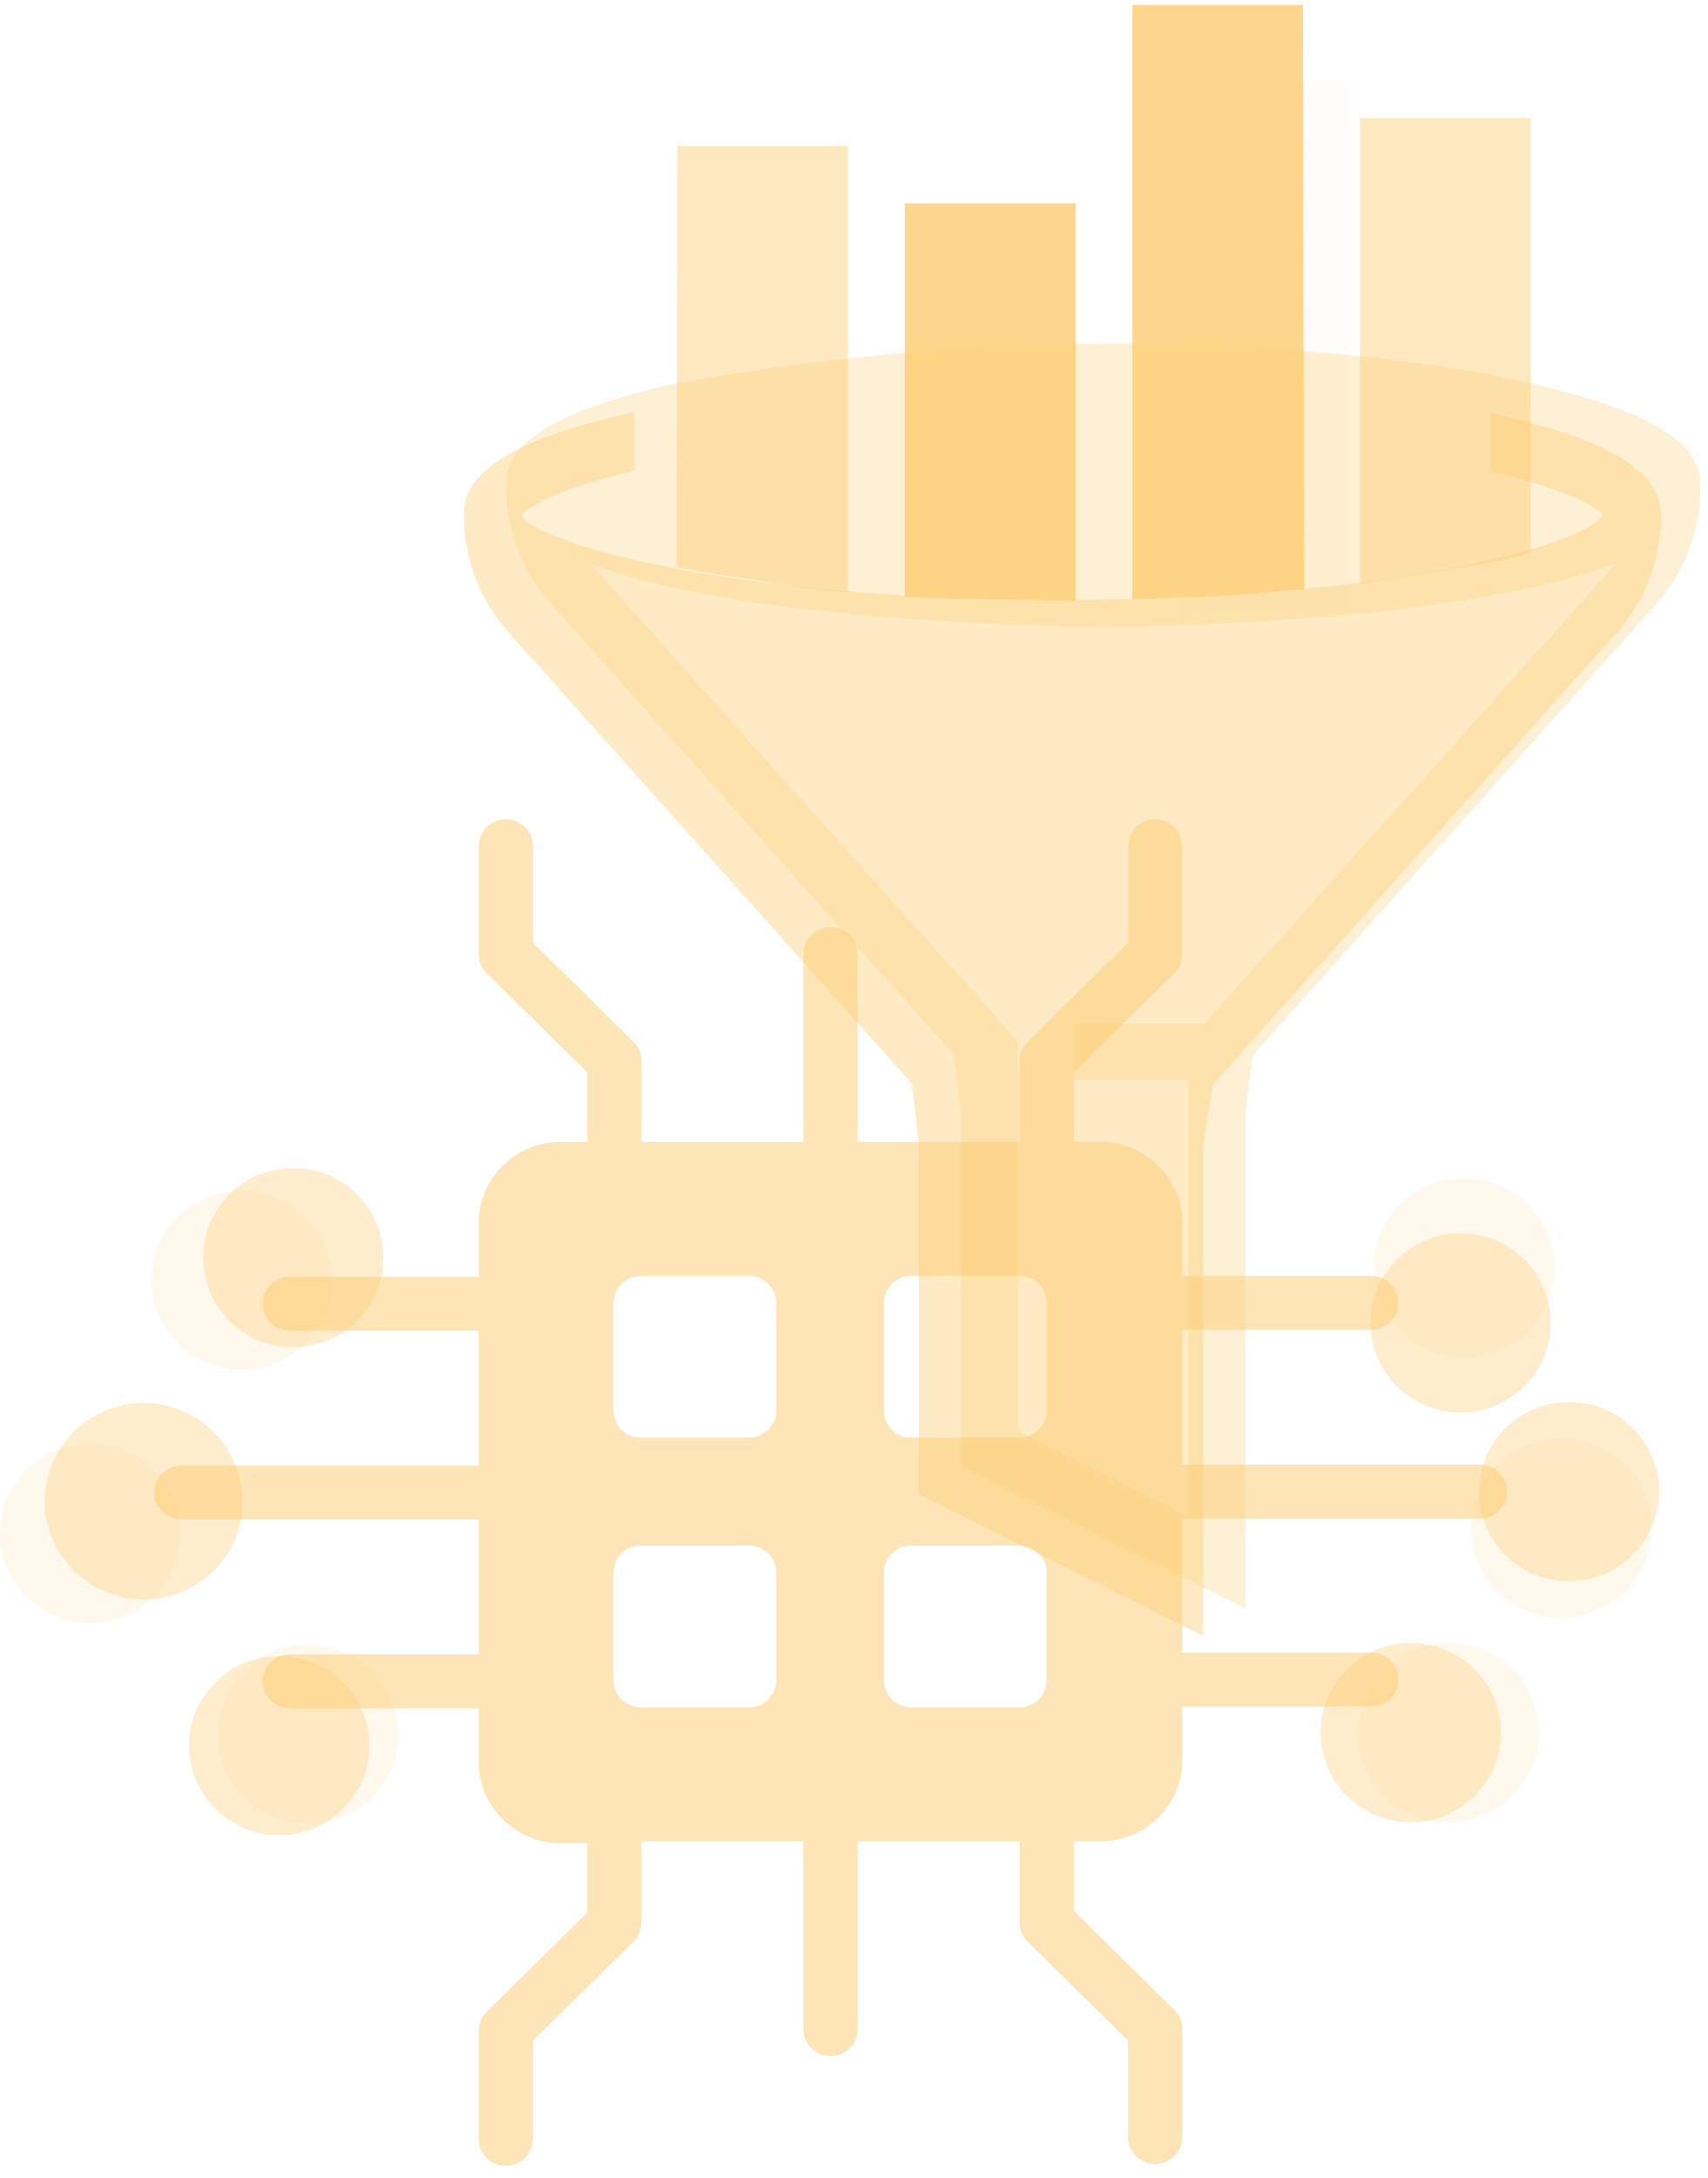
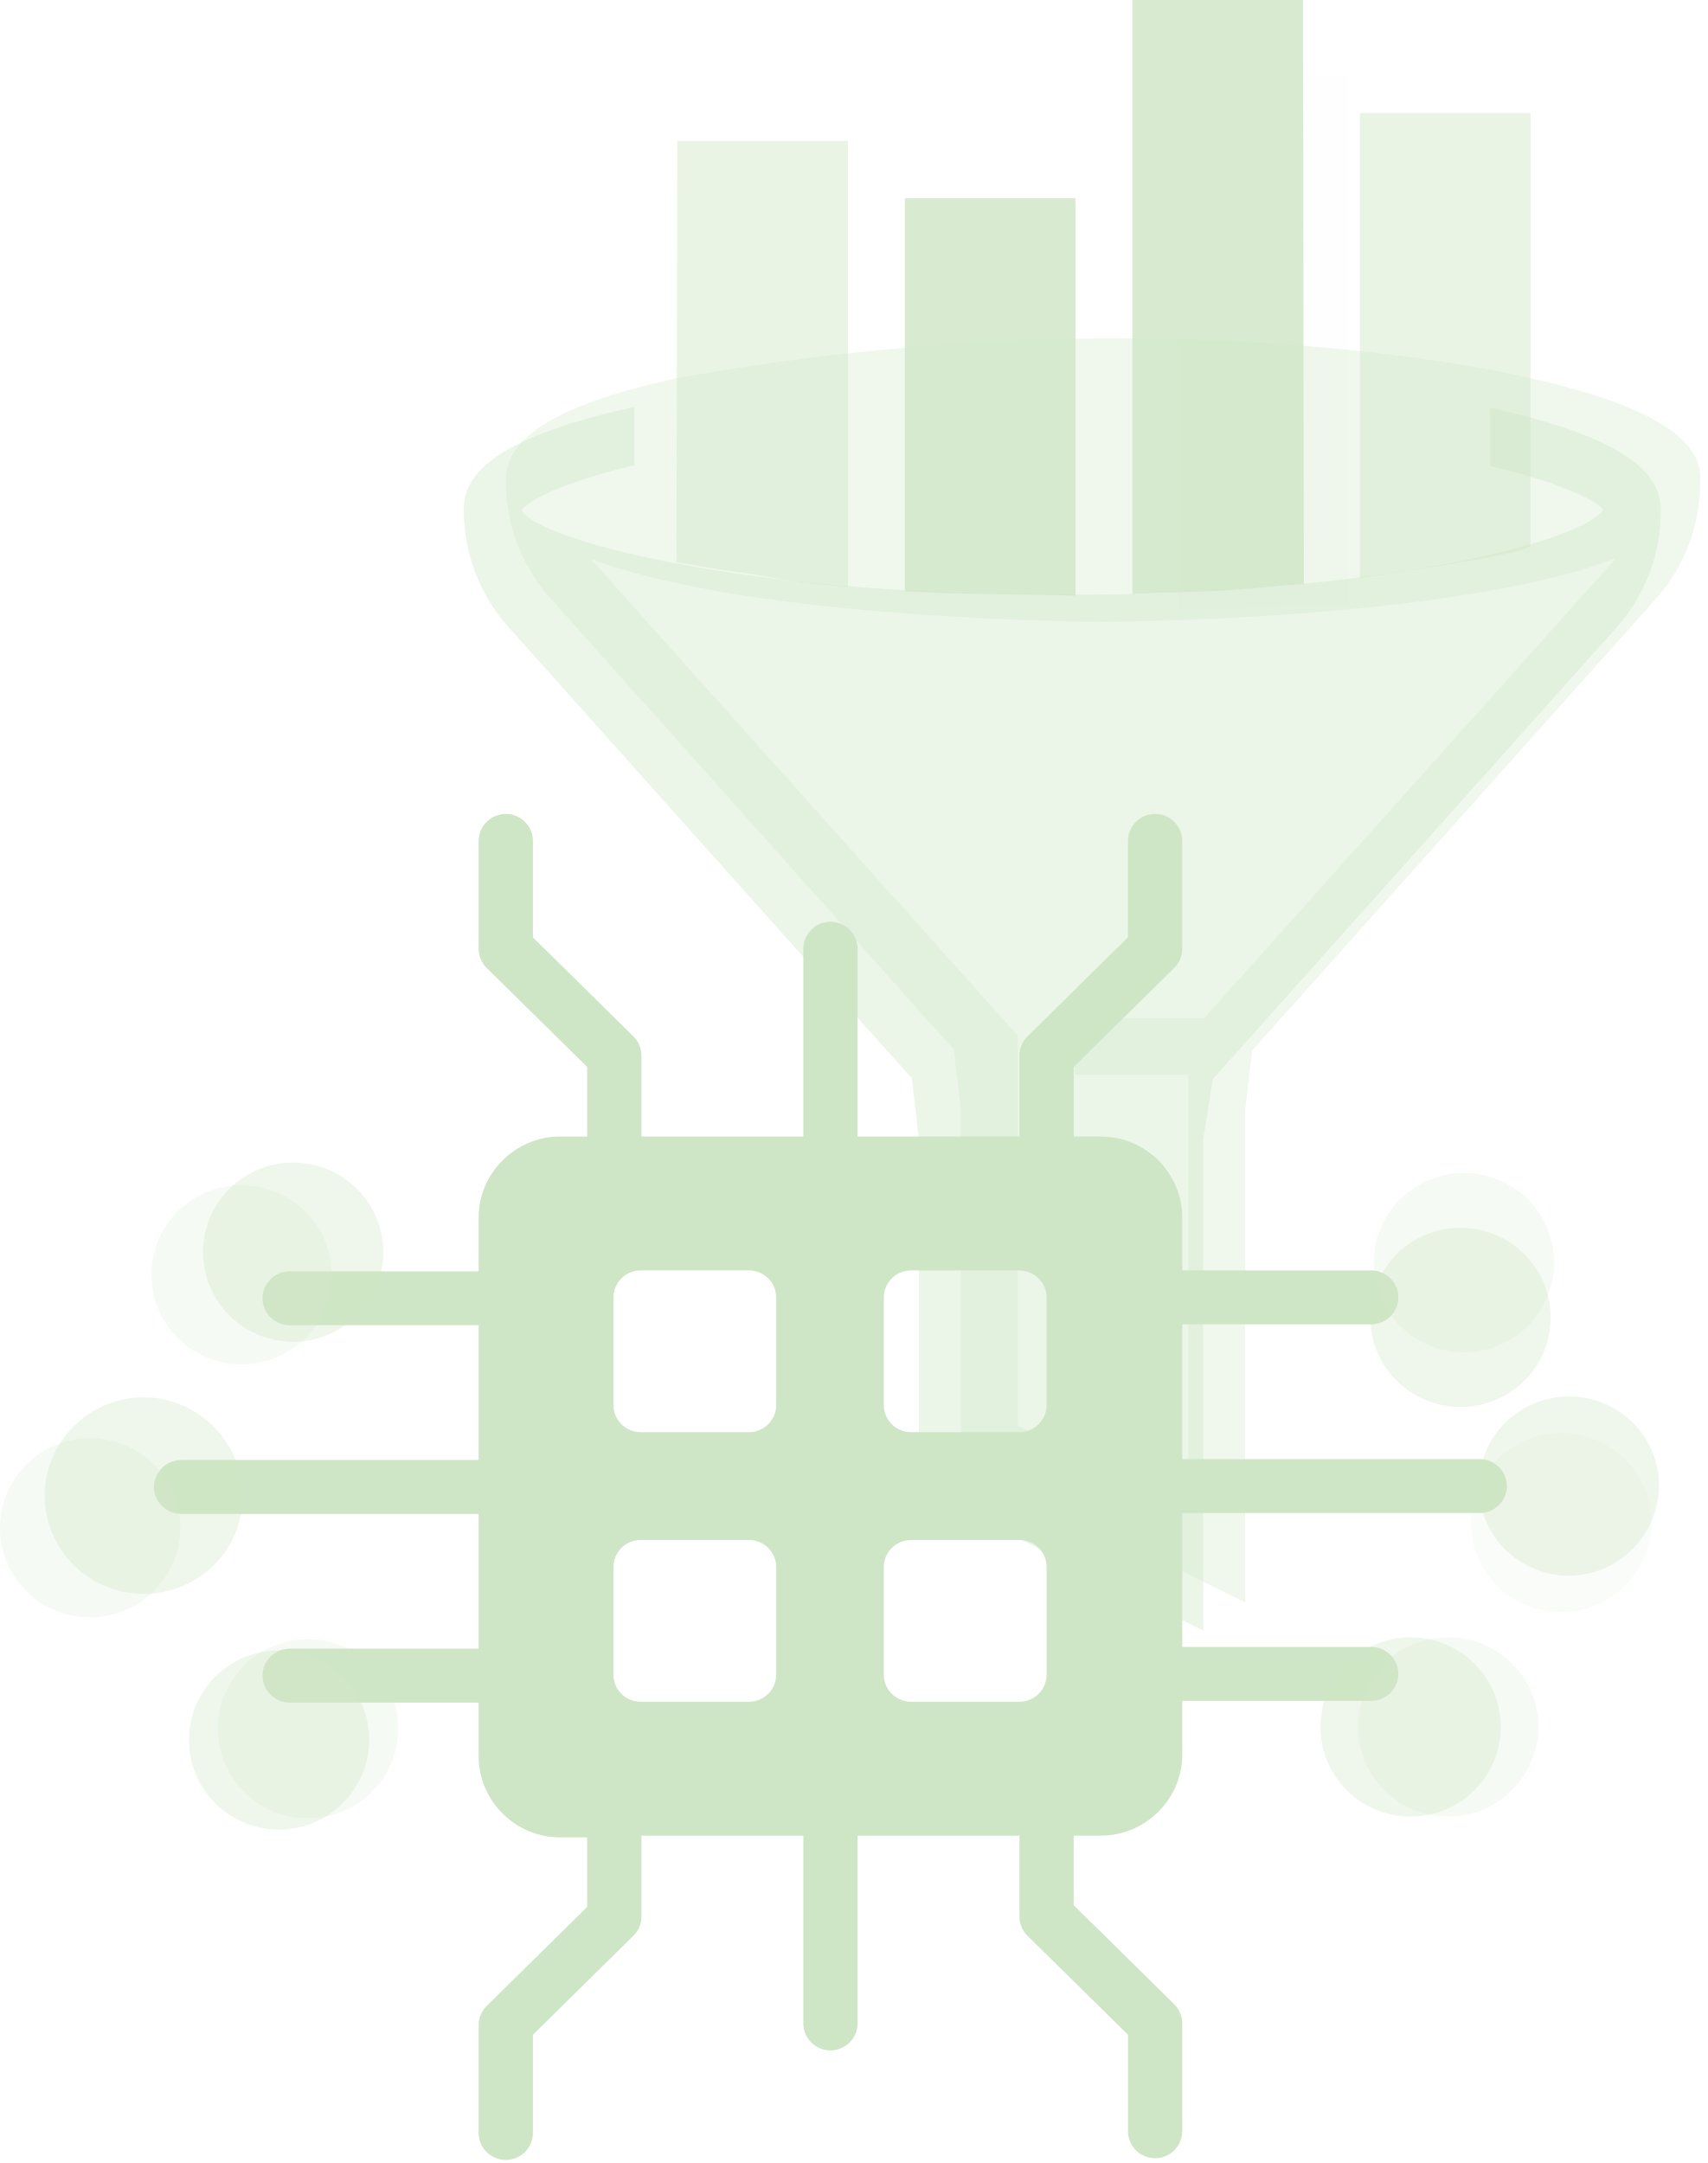
- <svg xmlns="http://www.w3.org/2000/svg" width="120" height="153" viewBox="0 0 120 153" fill="none">
-   <path opacity="0.3" d="M107.547 26.933C107.547 26.933 82.397 20.639 47.532 26.933C36.833 29.255 35.542 32.127 35.542 34.144C35.542 37.199 36.649 40.132 38.678 42.393L67.025 74.107L67.517 78.263V103.011L87.501 112.971V78.324L87.993 74.168L116.34 42.454C118.369 40.193 119.476 37.26 119.476 34.205C119.599 32.188 118.247 29.316 107.547 26.933ZM113.389 39.765L84.611 71.907H75.511V75.879H83.504V106.494L71.514 100.505V73.13L41.629 39.765C41.629 39.765 41.568 39.704 41.568 39.643C53.128 43.982 77.171 44.043 77.478 44.043C77.786 44.043 101.829 43.982 113.389 39.643C113.45 39.704 113.45 39.765 113.389 39.765Z" fill="#FDCC70" />
-   <path opacity="0.5" d="M103.98 102.888H83.074V93.417H96.356C97.401 93.417 98.262 92.561 98.262 91.523C98.262 90.484 97.401 89.628 96.356 89.628H83.074V85.901C83.074 82.784 80.491 80.218 77.355 80.218H75.449V75.329L82.52 68.363C82.889 67.997 83.074 67.508 83.074 67.019V59.442C83.074 58.403 82.213 57.547 81.168 57.547C80.122 57.547 79.261 58.403 79.261 59.442V66.225L72.19 73.191C71.821 73.557 71.636 74.046 71.636 74.535V80.218H60.261V67.019C60.261 65.98 59.4 65.125 58.355 65.125C57.309 65.125 56.448 65.98 56.448 67.019V80.218H45.072V74.535C45.072 74.046 44.888 73.557 44.519 73.191L37.448 66.225V59.442C37.448 58.403 36.587 57.547 35.541 57.547C34.496 57.547 33.635 58.403 33.635 59.442V67.019C33.635 67.508 33.82 67.997 34.189 68.363L41.26 75.329V80.218H39.354C36.218 80.218 33.635 82.784 33.635 85.901V89.689H20.353C19.308 89.689 18.447 90.545 18.447 91.584C18.447 92.623 19.308 93.478 20.353 93.478H33.635V102.949H12.729C11.683 102.949 10.822 103.805 10.822 104.844C10.822 105.883 11.683 106.738 12.729 106.738H33.635V116.21H20.353C19.308 116.21 18.447 117.065 18.447 118.104C18.447 119.143 19.308 119.998 20.353 119.998H33.635V123.787C33.635 126.903 36.218 129.47 39.354 129.47H41.26V134.358L34.189 141.324C33.82 141.691 33.635 142.18 33.635 142.669V150.246C33.635 151.285 34.496 152.14 35.541 152.14C36.587 152.14 37.448 151.285 37.448 150.246V143.341L44.519 136.375C44.888 136.008 45.072 135.519 45.072 135.03V129.347H56.448V142.546C56.448 143.585 57.309 144.441 58.355 144.441C59.4 144.441 60.261 143.585 60.261 142.546V129.347H71.636V135.03C71.636 135.519 71.821 136.008 72.19 136.375L79.261 143.341V150.124C79.261 151.162 80.122 152.018 81.168 152.018C82.213 152.018 83.074 151.162 83.074 150.124V142.546C83.074 142.058 82.889 141.569 82.52 141.202L75.449 134.236V129.347H77.355C80.491 129.347 83.074 126.781 83.074 123.665V119.876H96.356C97.401 119.876 98.262 119.02 98.262 117.982C98.262 116.943 97.401 116.087 96.356 116.087H83.074V106.677H103.98C105.026 106.677 105.887 105.821 105.887 104.783C105.887 103.744 105.026 102.888 103.98 102.888ZM54.542 118.043C54.542 119.082 53.681 119.937 52.636 119.937H45.011C43.966 119.937 43.105 119.082 43.105 118.043V110.466C43.105 109.427 43.966 108.571 45.011 108.571H52.636C53.681 108.571 54.542 109.427 54.542 110.466V118.043ZM54.542 99.1C54.542 100.139 53.681 100.994 52.636 100.994H45.011C43.966 100.994 43.105 100.139 43.105 99.1V91.523C43.105 90.484 43.966 89.628 45.011 89.628H52.636C53.681 89.628 54.542 90.484 54.542 91.523V99.1ZM73.543 118.043C73.543 119.082 72.682 119.937 71.636 119.937H64.012C62.966 119.937 62.105 119.082 62.105 118.043V110.466C62.105 109.427 62.966 108.571 64.012 108.571H71.636C72.682 108.571 73.543 109.427 73.543 110.466V118.043ZM73.543 99.1C73.543 100.139 72.682 100.994 71.636 100.994H64.012C62.966 100.994 62.105 100.139 62.105 99.1V91.523C62.105 90.484 62.966 89.628 64.012 89.628H71.636C72.682 89.628 73.543 90.484 73.543 91.523V99.1Z" fill="#FDCC70" />
+ <svg xmlns="http://www.w3.org/2000/svg" width="120" height="152" viewBox="0 0 120 152" fill="none">
+   <path opacity="0.3" d="M107.547 26.581C107.547 26.581 82.397 20.287 47.532 26.581C36.833 28.903 35.542 31.775 35.542 33.792C35.542 36.847 36.649 39.78 38.678 42.041L67.025 73.755L67.517 77.911V102.659L87.501 112.619V77.972L87.993 73.817L116.34 42.102C118.369 39.841 119.476 36.908 119.476 33.853C119.599 31.837 118.247 28.965 107.547 26.581ZM113.389 39.414L84.611 71.556H75.511V75.528H83.504V106.142L71.514 100.154V72.778L41.629 39.414C41.629 39.414 41.568 39.353 41.568 39.291C53.128 43.63 77.171 43.691 77.478 43.691C77.786 43.691 101.829 43.63 113.389 39.291C113.45 39.353 113.45 39.414 113.389 39.414Z" fill="#CEE6C5" />
+   <path d="M103.98 102.537H83.074V93.065H96.356C97.401 93.065 98.262 92.21 98.262 91.171C98.262 90.132 97.401 89.276 96.356 89.276H83.074V85.549C83.074 82.433 80.491 79.866 77.355 79.866H75.449V74.978L82.52 68.011C82.889 67.645 83.074 67.156 83.074 66.667V59.09C83.074 58.051 82.213 57.196 81.168 57.196C80.122 57.196 79.261 58.051 79.261 59.09V65.873L72.19 72.839C71.821 73.206 71.636 73.694 71.636 74.183V79.866H60.261V66.667C60.261 65.628 59.4 64.773 58.355 64.773C57.309 64.773 56.448 65.628 56.448 66.667V79.866H45.072V74.183C45.072 73.694 44.888 73.206 44.519 72.839L37.448 65.873V59.09C37.448 58.051 36.587 57.196 35.541 57.196C34.496 57.196 33.635 58.051 33.635 59.09V66.667C33.635 67.156 33.82 67.645 34.189 68.011L41.26 74.978V79.866H39.354C36.218 79.866 33.635 82.433 33.635 85.549V89.338H20.353C19.308 89.338 18.447 90.193 18.447 91.232C18.447 92.271 19.308 93.126 20.353 93.126H33.635V102.598H12.729C11.683 102.598 10.822 103.453 10.822 104.492C10.822 105.531 11.683 106.386 12.729 106.386H33.635V115.858H20.353C19.308 115.858 18.447 116.713 18.447 117.752C18.447 118.791 19.308 119.646 20.353 119.646H33.635V123.435C33.635 126.551 36.218 129.118 39.354 129.118H41.26V134.006L34.189 140.973C33.82 141.339 33.635 141.828 33.635 142.317V149.894C33.635 150.933 34.496 151.788 35.541 151.788C36.587 151.788 37.448 150.933 37.448 149.894V142.989L44.519 136.023C44.888 135.656 45.072 135.167 45.072 134.679V128.996H56.448V142.195C56.448 143.234 57.309 144.089 58.355 144.089C59.4 144.089 60.261 143.234 60.261 142.195V128.996H71.636V134.679C71.636 135.167 71.821 135.656 72.19 136.023L79.261 142.989V149.772C79.261 150.811 80.122 151.666 81.168 151.666C82.213 151.666 83.074 150.811 83.074 149.772V142.195C83.074 141.706 82.889 141.217 82.52 140.85L75.449 133.884V128.996H77.355C80.491 128.996 83.074 126.429 83.074 123.313V119.524H96.356C97.401 119.524 98.262 118.669 98.262 117.63C98.262 116.591 97.401 115.736 96.356 115.736H83.074V106.325H103.98C105.026 106.325 105.887 105.47 105.887 104.431C105.887 103.392 105.026 102.537 103.98 102.537ZM54.542 117.691C54.542 118.73 53.681 119.585 52.636 119.585H45.011C43.966 119.585 43.105 118.73 43.105 117.691V110.114C43.105 109.075 43.966 108.22 45.011 108.22H52.636C53.681 108.22 54.542 109.075 54.542 110.114V117.691ZM54.542 98.748C54.542 99.787 53.681 100.642 52.636 100.642H45.011C43.966 100.642 43.105 99.787 43.105 98.748V91.171C43.105 90.132 43.966 89.276 45.011 89.276H52.636C53.681 89.276 54.542 90.132 54.542 91.171V98.748ZM73.543 117.691C73.543 118.73 72.682 119.585 71.636 119.585H64.012C62.966 119.585 62.105 118.73 62.105 117.691V110.114C62.105 109.075 62.966 108.22 64.012 108.22H71.636C72.682 108.22 73.543 109.075 73.543 110.114V117.691ZM73.543 98.748C73.543 99.787 72.682 100.642 71.636 100.642H64.012C62.966 100.642 62.105 99.787 62.105 98.748V91.171C62.105 90.132 62.966 89.276 64.012 89.276H71.636C72.682 89.276 73.543 90.132 73.543 91.171V98.748Z" fill="#CEE6C5" />
  <g opacity="0.2">
-     <path opacity="0.2" d="M82.766 5.729V43.187L94.757 42.882V5.729H82.766Z" fill="#FDCC70" />
+     <path opacity="0.2" d="M82.766 5.377V42.836L94.757 42.53V5.377H82.766Z" fill="#CEE6C5" />
  </g>
-   <path opacity="0.4" d="M85.226 76.185L113.573 44.471C115.602 42.21 116.709 39.277 116.709 36.221C116.709 34.205 115.418 31.333 104.719 29.011V33.105C110.437 34.449 112.405 35.794 112.651 36.16C111.36 38.299 97.524 42.149 74.65 42.149C51.714 42.149 37.817 38.238 36.648 36.221C37.017 35.671 38.985 34.388 44.581 33.044V28.95C33.881 31.272 32.59 34.144 32.59 36.16C32.59 39.215 33.697 42.149 35.726 44.41L64.073 76.124L64.565 80.279V104.966L84.55 114.926V80.401L85.226 76.185Z" fill="#FDCC70" />
-   <g opacity="0.5">
+   <path opacity="0.4" d="M85.226 75.833L113.573 44.119C115.602 41.858 116.709 38.925 116.709 35.87C116.709 33.853 115.418 30.981 104.718 28.659V32.753C110.437 34.097 112.405 35.442 112.651 35.808C111.359 37.947 97.524 41.797 74.65 41.797C51.714 41.797 37.817 37.886 36.648 35.87C37.017 35.32 38.985 34.036 44.581 32.692V28.598C33.881 30.92 32.59 33.792 32.59 35.808C32.59 38.864 33.697 41.797 35.726 44.058L64.073 75.772L64.565 79.927V104.614L84.549 114.575V80.049L85.226 75.833Z" fill="#CEE6C5" />
+   <g opacity="0.8">
    <g opacity="0.5">
-       <path opacity="0.5" d="M101.767 128.003C98.262 128.003 95.433 125.192 95.433 121.709C95.433 118.226 98.262 115.415 101.767 115.415C105.272 115.415 108.1 118.226 108.1 121.709C108.1 125.192 105.21 128.003 101.767 128.003Z" fill="#FDCC70" />
+       <path opacity="0.5" d="M101.767 127.651C98.262 127.651 95.433 124.841 95.433 121.357C95.433 117.874 98.262 115.063 101.767 115.063C105.272 115.063 108.1 117.874 108.1 121.357C108.1 124.841 105.21 127.651 101.767 127.651Z" fill="#CEE6C5" />
    </g>
  </g>
  <g opacity="0.7">
    <g opacity="0.7">
-       <path opacity="0.7" d="M110.253 111.077C106.748 111.077 103.919 108.266 103.919 104.783C103.919 101.3 106.748 98.489 110.253 98.489C113.758 98.489 116.586 101.3 116.586 104.783C116.525 108.266 113.696 111.077 110.253 111.077Z" fill="#FDCC70" />
+       <path opacity="0.7" d="M110.253 110.725C106.748 110.725 103.919 107.914 103.919 104.431C103.919 100.948 106.748 98.137 110.253 98.137C113.758 98.137 116.586 100.948 116.586 104.431C116.525 107.914 113.696 110.725 110.253 110.725Z" fill="#CEE6C5" />
    </g>
  </g>
  <g opacity="0.5">
    <g opacity="0.5">
-       <path opacity="0.5" d="M109.699 113.643C106.194 113.643 103.365 110.832 103.365 107.349C103.365 103.866 106.194 101.055 109.699 101.055C113.204 101.055 116.032 103.866 116.032 107.349C116.032 110.832 113.204 113.643 109.699 113.643Z" fill="#FDCC70" />
+       <path opacity="0.5" d="M109.699 113.291C106.194 113.291 103.365 110.48 103.365 106.997C103.365 103.514 106.194 100.703 109.699 100.703C113.204 100.703 116.032 103.514 116.032 106.997C116.032 110.48 113.204 113.291 109.699 113.291Z" fill="#CEE6C5" />
    </g>
  </g>
  <g opacity="0.7">
    <g opacity="0.7">
-       <path opacity="0.7" d="M99.123 128.003C95.618 128.003 92.789 125.192 92.789 121.709C92.789 118.226 95.618 115.415 99.123 115.415C102.628 115.415 105.456 118.226 105.456 121.709C105.456 125.192 102.628 128.003 99.123 128.003Z" fill="#FDCC70" />
+       <path opacity="0.7" d="M99.123 127.651C95.618 127.651 92.789 124.841 92.789 121.357C92.789 117.874 95.618 115.063 99.123 115.063C102.628 115.063 105.456 117.874 105.456 121.357C105.456 124.841 102.628 127.651 99.123 127.651Z" fill="#CEE6C5" />
    </g>
  </g>
  <g opacity="0.7">
    <g opacity="0.7">
-       <path opacity="0.7" d="M102.628 99.222C99.123 99.222 96.294 96.411 96.294 92.928C96.294 89.445 99.123 86.634 102.628 86.634C106.133 86.634 108.961 89.445 108.961 92.928C108.961 96.411 106.133 99.222 102.628 99.222Z" fill="#FDCC70" />
+       <path opacity="0.7" d="M102.628 98.87C99.123 98.87 96.294 96.059 96.294 92.576C96.294 89.093 99.123 86.282 102.628 86.282C106.133 86.282 108.961 89.093 108.961 92.576C108.961 96.059 106.133 98.87 102.628 98.87Z" fill="#CEE6C5" />
    </g>
  </g>
-   <g opacity="0.5">
+   <g opacity="0.8">
    <g opacity="0.5">
-       <path opacity="0.5" d="M102.874 95.372C99.369 95.372 96.54 92.561 96.54 89.078C96.54 85.595 99.369 82.784 102.874 82.784C106.379 82.784 109.207 85.595 109.207 89.078C109.207 92.561 106.379 95.372 102.874 95.372Z" fill="#FDCC70" />
+       <path opacity="0.5" d="M102.874 95.02C99.369 95.02 96.54 92.21 96.54 88.727C96.54 85.243 99.369 82.433 102.874 82.433C106.379 82.433 109.207 85.243 109.207 88.727C109.207 92.21 106.379 95.02 102.874 95.02Z" fill="#CEE6C5" />
    </g>
  </g>
-   <g opacity="0.5">
+   <g opacity="0.8">
    <g opacity="0.5">
-       <path opacity="0.5" d="M6.334 114.01C2.829 114.01 0 111.199 0 107.716C0 104.233 2.829 101.422 6.334 101.422C9.838 101.422 12.667 104.233 12.667 107.716C12.667 111.199 9.777 114.01 6.334 114.01Z" fill="#FDCC70" />
+       <path opacity="0.5" d="M6.334 113.658C2.829 113.658 0 110.847 0 107.364C0 103.881 2.829 101.07 6.334 101.07C9.838 101.07 12.667 103.881 12.667 107.364C12.667 110.847 9.777 113.658 6.334 113.658Z" fill="#CEE6C5" />
    </g>
  </g>
  <g opacity="0.7">
    <g opacity="0.7">
-       <path opacity="0.7" d="M10.084 112.36C6.272 112.36 3.136 109.243 3.136 105.455C3.136 101.666 6.272 98.55 10.084 98.55C13.897 98.55 17.033 101.666 17.033 105.455C17.094 109.243 13.958 112.36 10.084 112.36Z" fill="#FDCC70" />
+       <path opacity="0.7" d="M10.084 112.008C6.272 112.008 3.136 108.892 3.136 105.103C3.136 101.314 6.272 98.198 10.084 98.198C13.897 98.198 17.033 101.314 17.033 105.103C17.094 108.892 13.958 112.008 10.084 112.008Z" fill="#CEE6C5" />
    </g>
  </g>
  <g opacity="0.7">
    <g opacity="0.7">
-       <path opacity="0.7" d="M20.599 94.639C17.094 94.639 14.266 91.828 14.266 88.345C14.266 84.862 17.094 82.051 20.599 82.051C24.104 82.051 26.933 84.862 26.933 88.345C26.933 91.828 24.104 94.639 20.599 94.639Z" fill="#FDCC70" />
+       <path opacity="0.7" d="M20.599 94.287C17.094 94.287 14.266 91.476 14.266 87.993C14.266 84.51 17.094 81.699 20.599 81.699C24.104 81.699 26.933 84.51 26.933 87.993C26.933 91.476 24.104 94.287 20.599 94.287Z" fill="#CEE6C5" />
    </g>
  </g>
-   <g opacity="0.5">
+   <g opacity="0.8">
    <g opacity="0.5">
-       <path opacity="0.5" d="M16.972 96.228C13.467 96.228 10.638 93.417 10.638 89.934C10.638 86.451 13.467 83.64 16.972 83.64C20.477 83.64 23.305 86.451 23.305 89.934C23.305 93.417 20.477 96.228 16.972 96.228Z" fill="#FDCC70" />
+       <path opacity="0.5" d="M16.972 95.876C13.467 95.876 10.638 93.065 10.638 89.582C10.638 86.099 13.467 83.288 16.972 83.288C20.477 83.288 23.305 86.099 23.305 89.582C23.305 93.065 20.477 95.876 16.972 95.876Z" fill="#CEE6C5" />
    </g>
  </g>
  <g opacity="0.7">
    <g opacity="0.7">
-       <path opacity="0.7" d="M19.615 128.92C16.11 128.92 13.281 126.109 13.281 122.626C13.281 119.143 16.11 116.332 19.615 116.332C23.12 116.332 25.949 119.143 25.949 122.626C25.949 126.109 23.058 128.92 19.615 128.92Z" fill="#FDCC70" />
+       <path opacity="0.7" d="M19.615 128.568C16.11 128.568 13.282 125.757 13.282 122.274C13.282 118.791 16.11 115.98 19.615 115.98C23.12 115.98 25.949 118.791 25.949 122.274C25.949 125.757 23.059 128.568 19.615 128.568Z" fill="#CEE6C5" />
    </g>
  </g>
-   <g opacity="0.5">
+   <g opacity="0.8">
    <g opacity="0.5">
-       <path opacity="0.5" d="M21.645 128.125C18.14 128.125 15.311 125.315 15.311 121.831C15.311 118.348 18.14 115.537 21.645 115.537C25.149 115.537 27.978 118.348 27.978 121.831C27.978 125.315 25.149 128.125 21.645 128.125Z" fill="#FDCC70" />
+       <path opacity="0.5" d="M21.645 127.774C18.14 127.774 15.311 124.963 15.311 121.48C15.311 117.997 18.14 115.186 21.645 115.186C25.15 115.186 27.978 117.997 27.978 121.48C27.978 124.963 25.15 127.774 21.645 127.774Z" fill="#CEE6C5" />
    </g>
  </g>
-   <path opacity="0.45" d="M59.585 41.599V10.251H47.594L47.532 39.888L48.086 39.949C49.685 40.254 51.345 40.499 53.128 40.743C55.342 41.171 57.494 41.415 59.585 41.599Z" fill="#FDCC70" />
-   <path opacity="0.8" d="M75.572 14.284H63.581V41.721C63.581 41.782 63.581 41.843 63.581 41.904C65.426 41.965 67.271 42.087 69.177 42.087C71.329 42.148 73.481 42.148 75.572 42.21C75.572 42.148 75.572 42.087 75.572 42.087V14.284Z" fill="#FDCC70" />
-   <path opacity="0.8" d="M91.559 0.352H79.569V42.026C79.569 42.087 79.569 42.087 79.569 42.087C81.291 42.026 83.135 41.965 84.98 41.904C87.132 41.782 89.223 41.599 91.252 41.415H91.621L91.559 0.352Z" fill="#FDCC70" />
-   <path opacity="0.45" d="M107.547 8.296H95.557V40.988L95.926 40.926C97.094 40.743 98.754 40.499 100.722 40.193C107.055 39.154 107.486 38.849 107.547 38.666V8.296Z" fill="#FDCC70" />
+   <path opacity="0.45" d="M59.585 41.247V9.899H47.594L47.533 39.536L48.086 39.597C49.685 39.903 51.345 40.147 53.128 40.391C55.342 40.819 57.494 41.064 59.585 41.247Z" fill="#CEE6C5" />
+   <path opacity="0.8" d="M75.572 13.932H63.582V41.369C63.582 41.43 63.582 41.491 63.582 41.552C65.426 41.613 67.271 41.736 69.177 41.736C71.329 41.797 73.482 41.797 75.572 41.858C75.572 41.797 75.572 41.736 75.572 41.736V13.932Z" fill="#CEE6C5" />
+   <path opacity="0.8" d="M91.56 0H79.569V41.675C79.569 41.736 79.569 41.736 79.569 41.736C81.291 41.675 83.135 41.614 84.98 41.552C87.132 41.43 89.223 41.247 91.252 41.064H91.621L91.56 0Z" fill="#CEE6C5" />
+   <path opacity="0.45" d="M107.547 7.944H95.557V40.636L95.926 40.575C97.094 40.391 98.754 40.147 100.722 39.841C107.055 38.803 107.486 38.497 107.547 38.314V7.944Z" fill="#CEE6C5" />
</svg>
